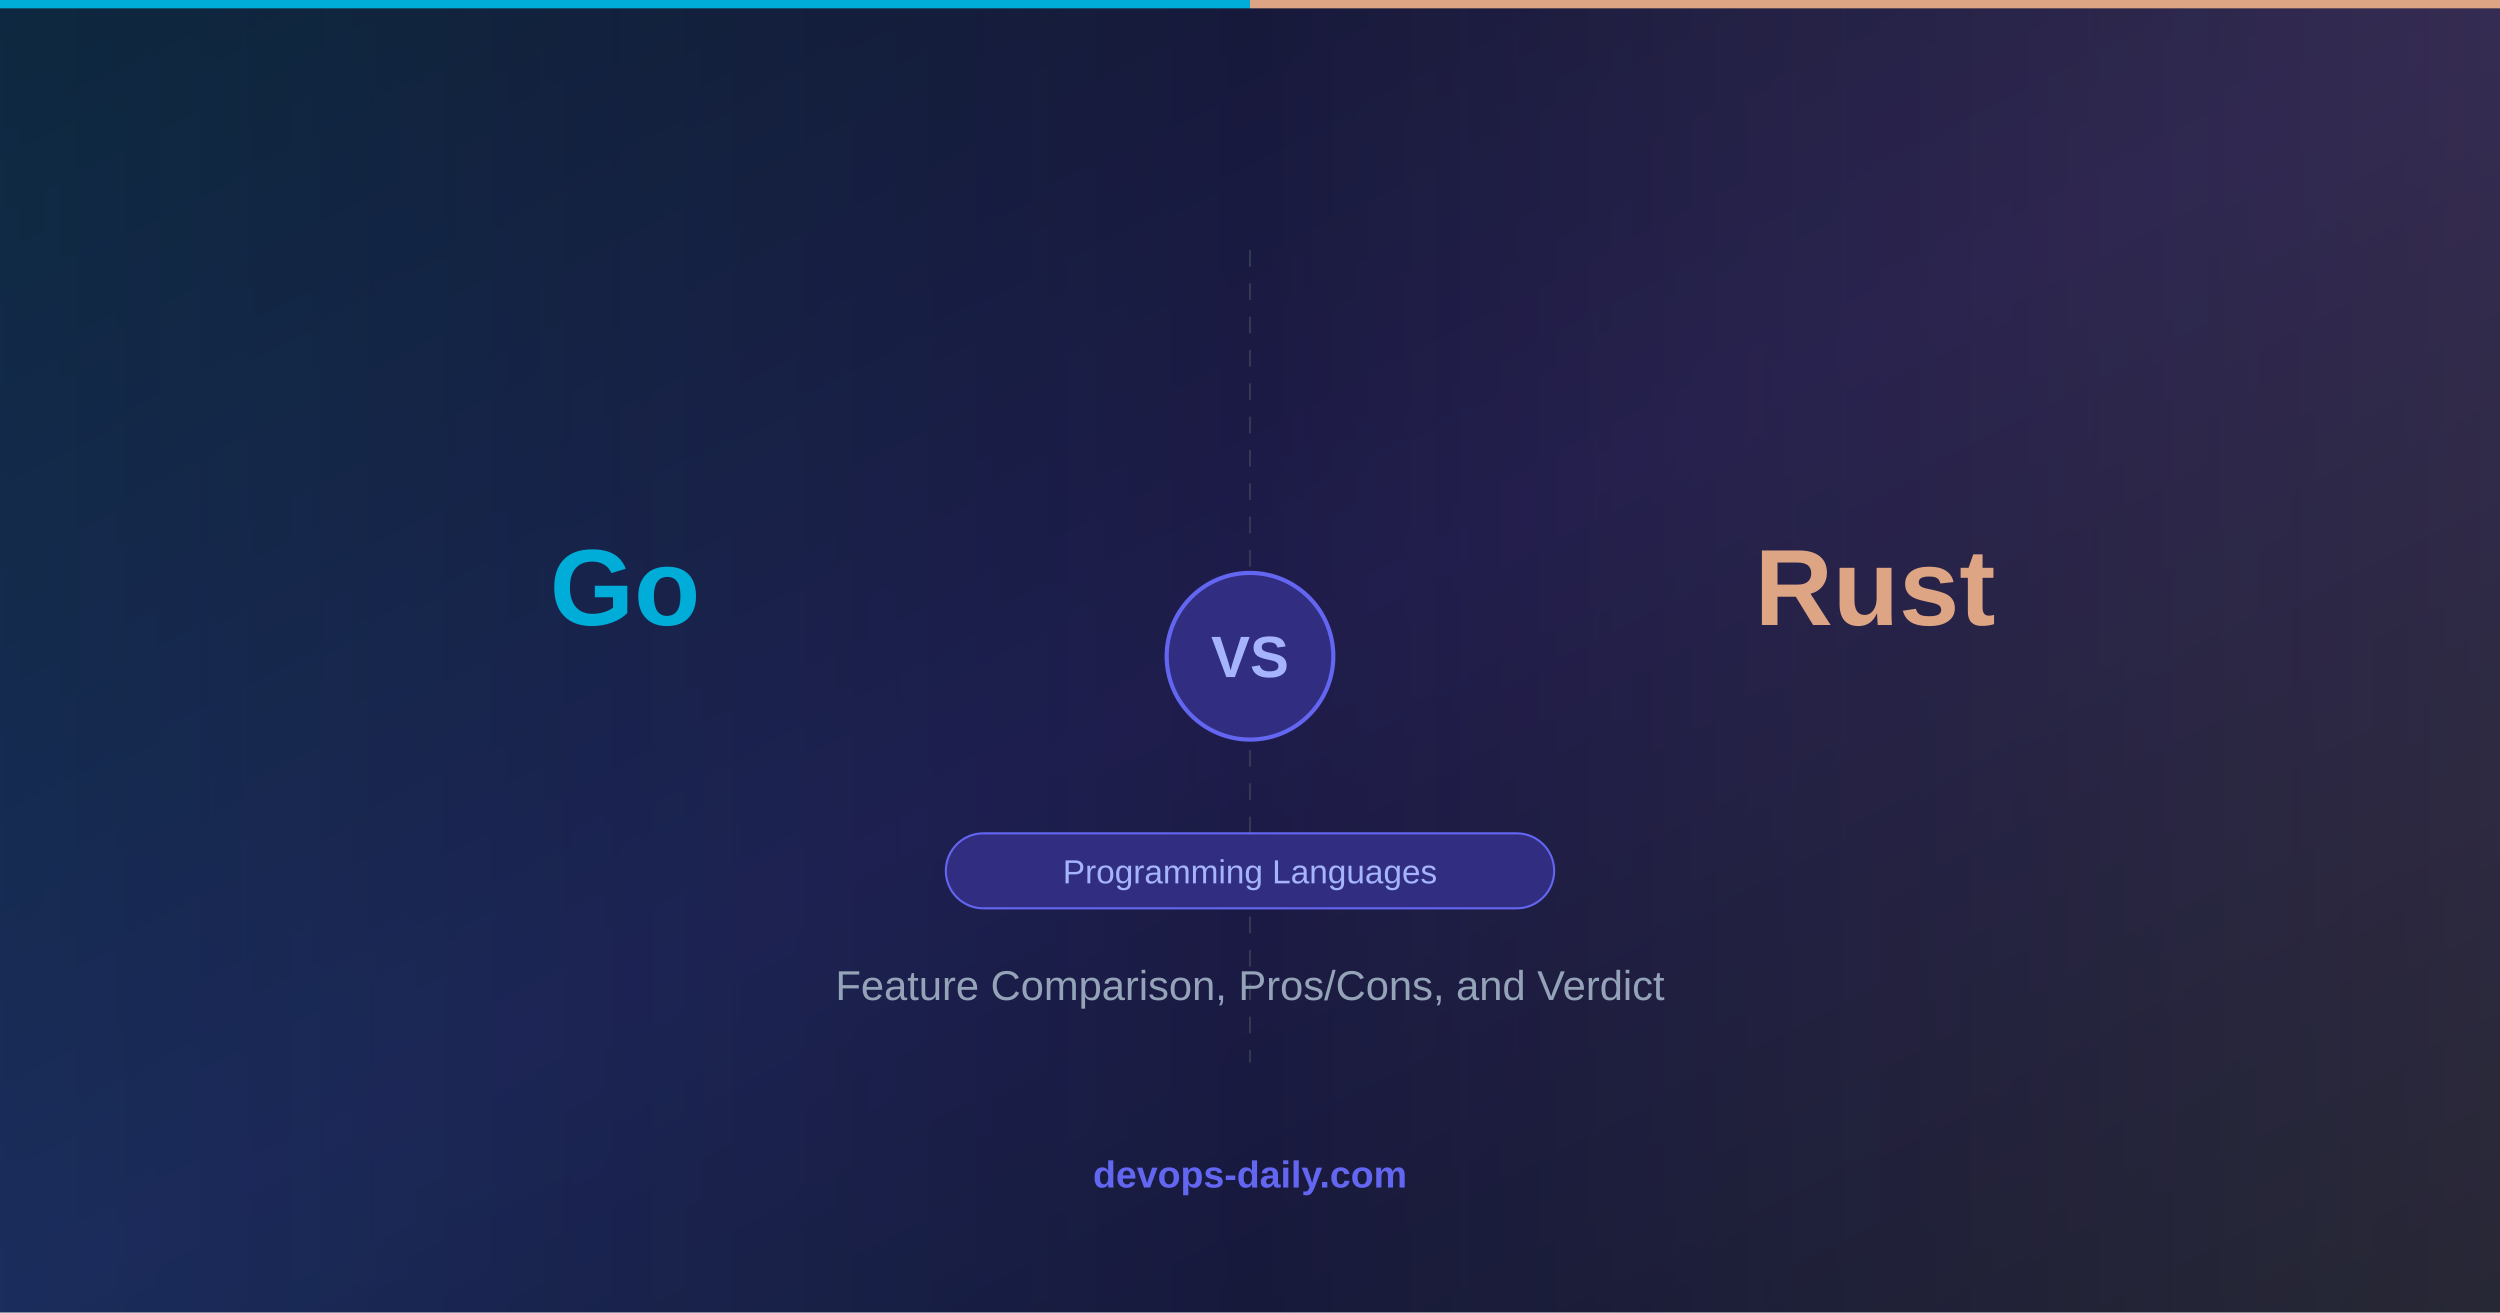
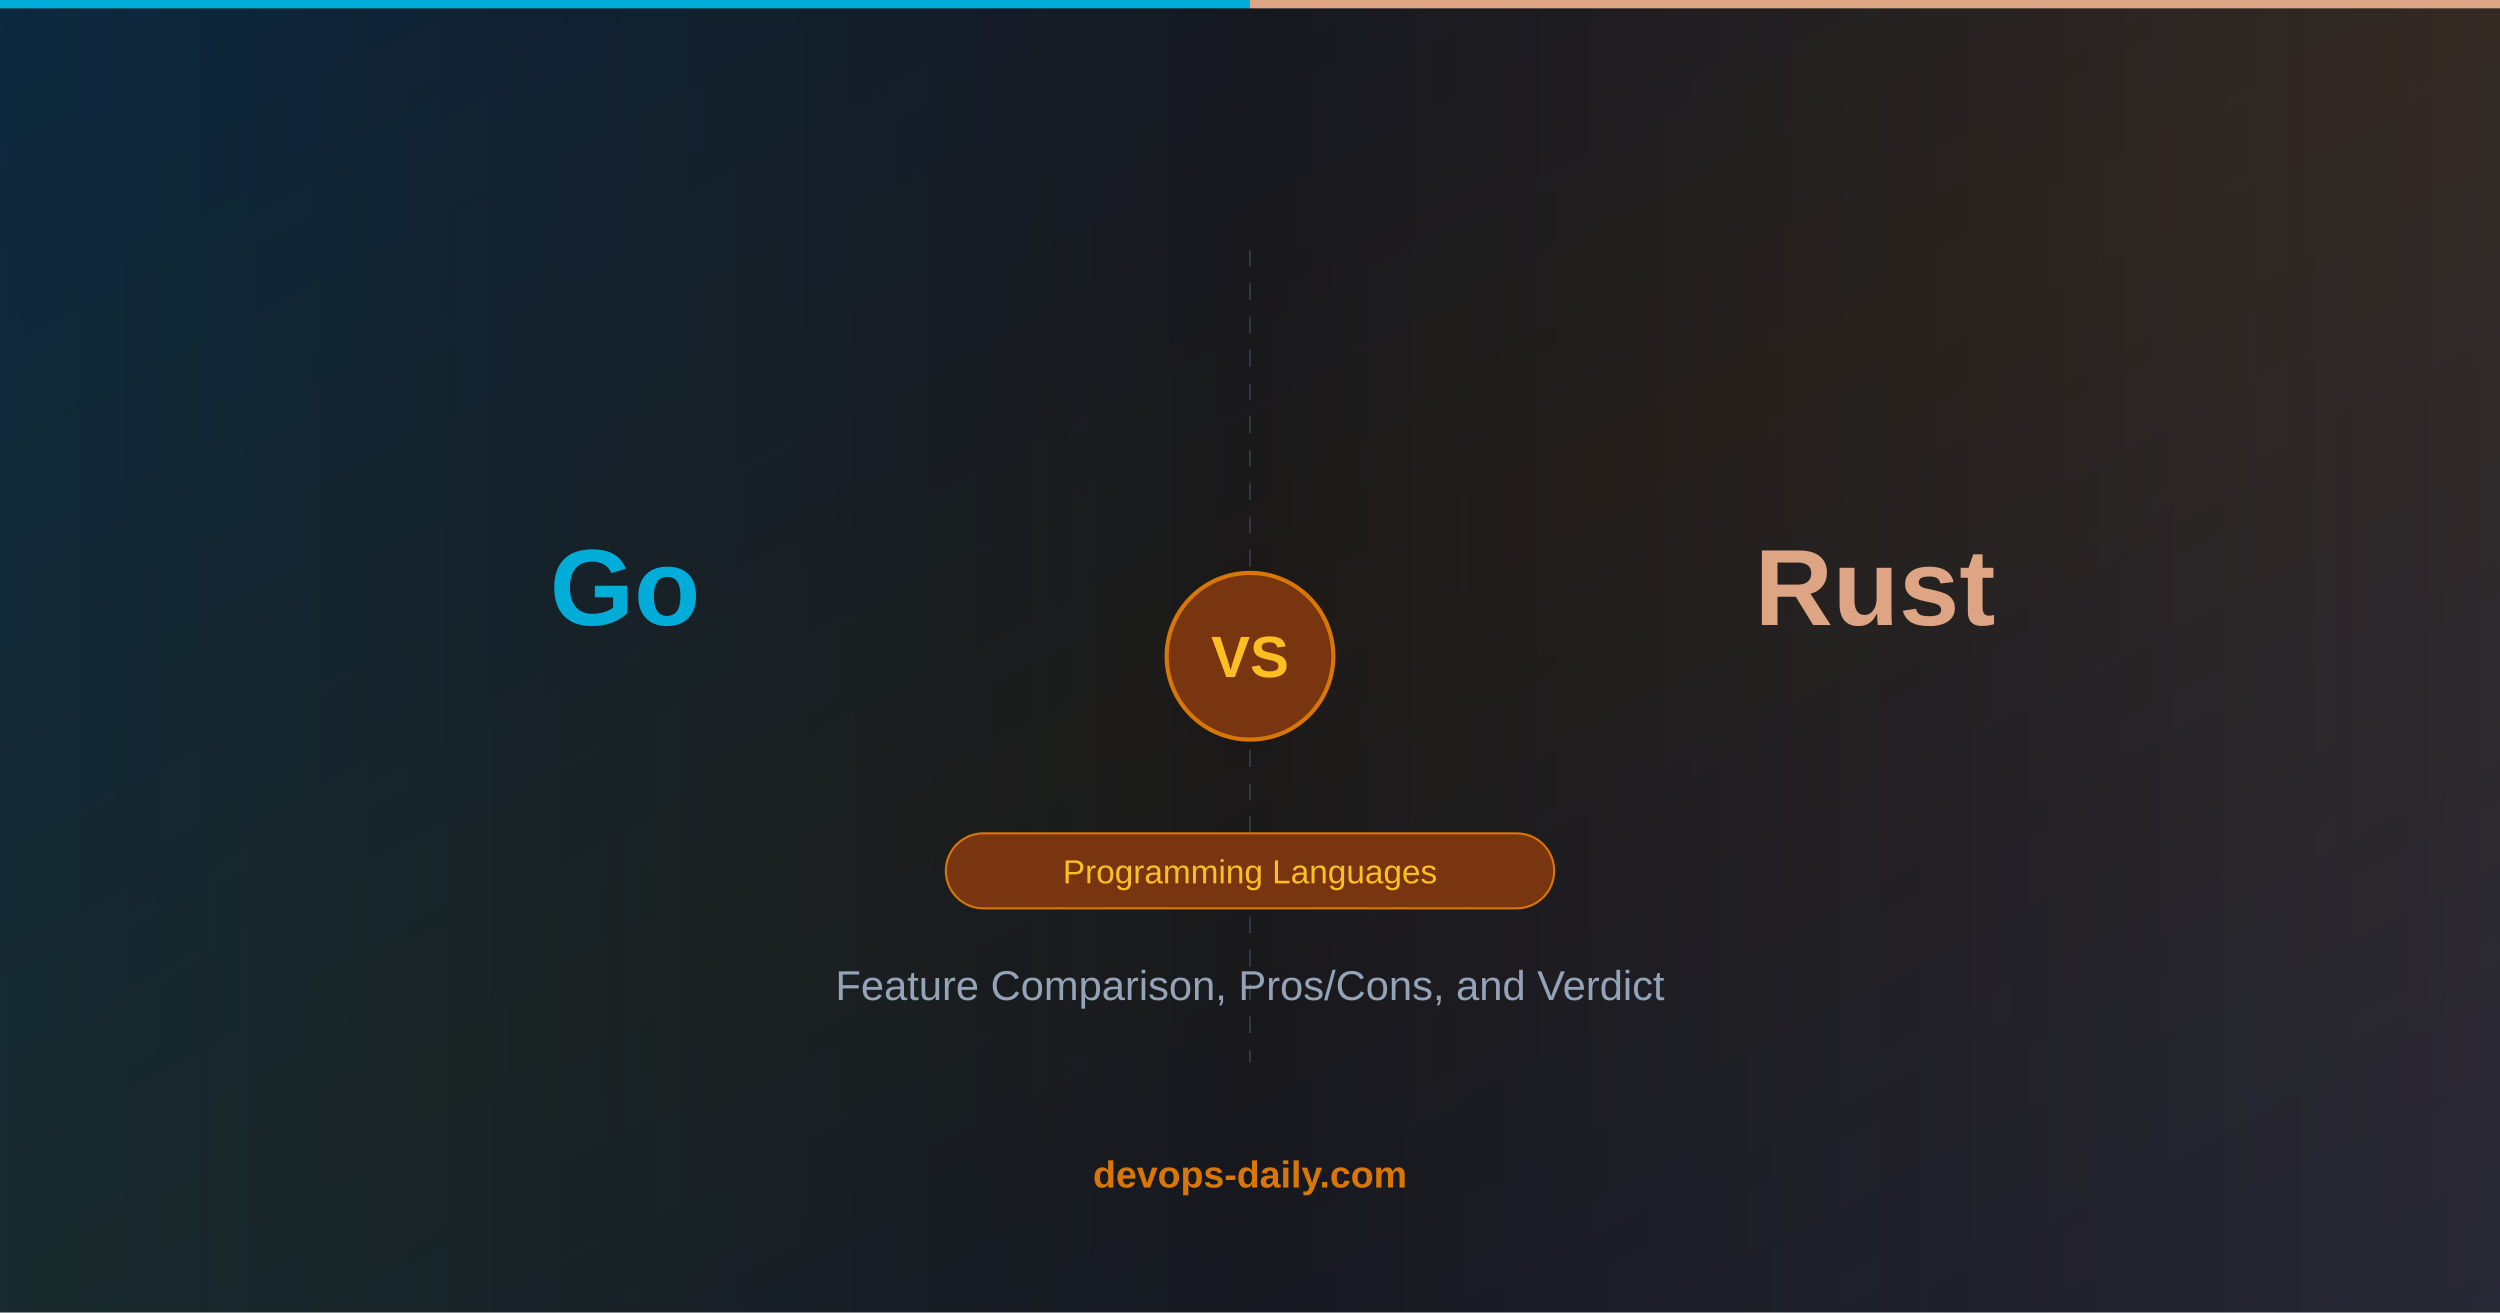
<svg xmlns="http://www.w3.org/2000/svg" width="1200" height="630">
  <defs>
    <linearGradient id="bg" x1="0%" y1="0%" x2="100%" y2="100%">
      <stop offset="0%" style="stop-color:#0f172a;stop-opacity:1" />
-       <stop offset="50%" style="stop-color:#1e1b4b;stop-opacity:1" />
+       <stop offset="50%" style="stop-color:#1c1917;stop-opacity:1" />
      <stop offset="100%" style="stop-color:#0f172a;stop-opacity:1" />
    </linearGradient>
    <linearGradient id="toolAGrad" x1="0%" y1="0%" x2="100%" y2="0%">
      <stop offset="0%" style="stop-color:#00ADD8;stop-opacity:0.3" />
      <stop offset="100%" style="stop-color:#00ADD8;stop-opacity:0" />
    </linearGradient>
    <linearGradient id="toolBGrad" x1="100%" y1="0%" x2="0%" y2="0%">
      <stop offset="0%" style="stop-color:#DEA584;stop-opacity:0.3" />
      <stop offset="100%" style="stop-color:#DEA584;stop-opacity:0" />
    </linearGradient>
  </defs>
  <rect width="1200" height="630" fill="url(#bg)" />
  <rect x="0" y="0" width="600" height="630" fill="url(#toolAGrad)" opacity="0.4" />
  <rect x="600" y="0" width="600" height="630" fill="url(#toolBGrad)" opacity="0.4" />
  <line x1="600" y1="120" x2="600" y2="510" stroke="#4b5563" stroke-width="1" stroke-dasharray="8,8" opacity="0.5" />
-   <circle cx="600" cy="315" r="40" fill="#312e81" stroke="#6366f1" stroke-width="2" />
-   <text x="600" y="325" font-family="Arial, Helvetica, sans-serif" font-size="28" font-weight="bold" fill="#a5b4fc" text-anchor="middle">VS</text>
+   <circle cx="600" cy="315" r="40" fill="#78350f" stroke="#d97706" stroke-width="2" />
+   <text x="600" y="325" font-family="Arial, Helvetica, sans-serif" font-size="28" font-weight="bold" fill="#fbbf24" text-anchor="middle">VS</text>
  <text x="300" y="300" font-family="Arial, Helvetica, sans-serif" font-size="52" font-weight="bold" fill="#00ADD8" text-anchor="middle">Go</text>
  <text x="900" y="300" font-family="Arial, Helvetica, sans-serif" font-size="52" font-weight="bold" fill="#DEA584" text-anchor="middle">Rust</text>
-   <rect x="454" y="400" width="292" height="36" rx="18" fill="#312e81" stroke="#6366f1" stroke-width="1" />
-   <text x="600" y="424" font-family="Arial, Helvetica, sans-serif" font-size="16" fill="#a5b4fc" text-anchor="middle">Programming Languages</text>
+   <rect x="454" y="400" width="292" height="36" rx="18" fill="#78350f" stroke="#d97706" stroke-width="1" />
+   <text x="600" y="424" font-family="Arial, Helvetica, sans-serif" font-size="16" fill="#fbbf24" text-anchor="middle">Programming Languages</text>
  <text x="600" y="480" font-family="Arial, Helvetica, sans-serif" font-size="20" fill="#94a3b8" text-anchor="middle">Feature Comparison, Pros/Cons, and Verdict</text>
-   <text x="600" y="570" font-family="Arial, Helvetica, sans-serif" font-size="18" font-weight="bold" fill="#6366f1" text-anchor="middle">devops-daily.com</text>
+   <text x="600" y="570" font-family="Arial, Helvetica, sans-serif" font-size="18" font-weight="bold" fill="#d97706" text-anchor="middle">devops-daily.com</text>
  <rect x="0" y="0" width="600" height="4" fill="#00ADD8" />
  <rect x="600" y="0" width="600" height="4" fill="#DEA584" />
</svg>
